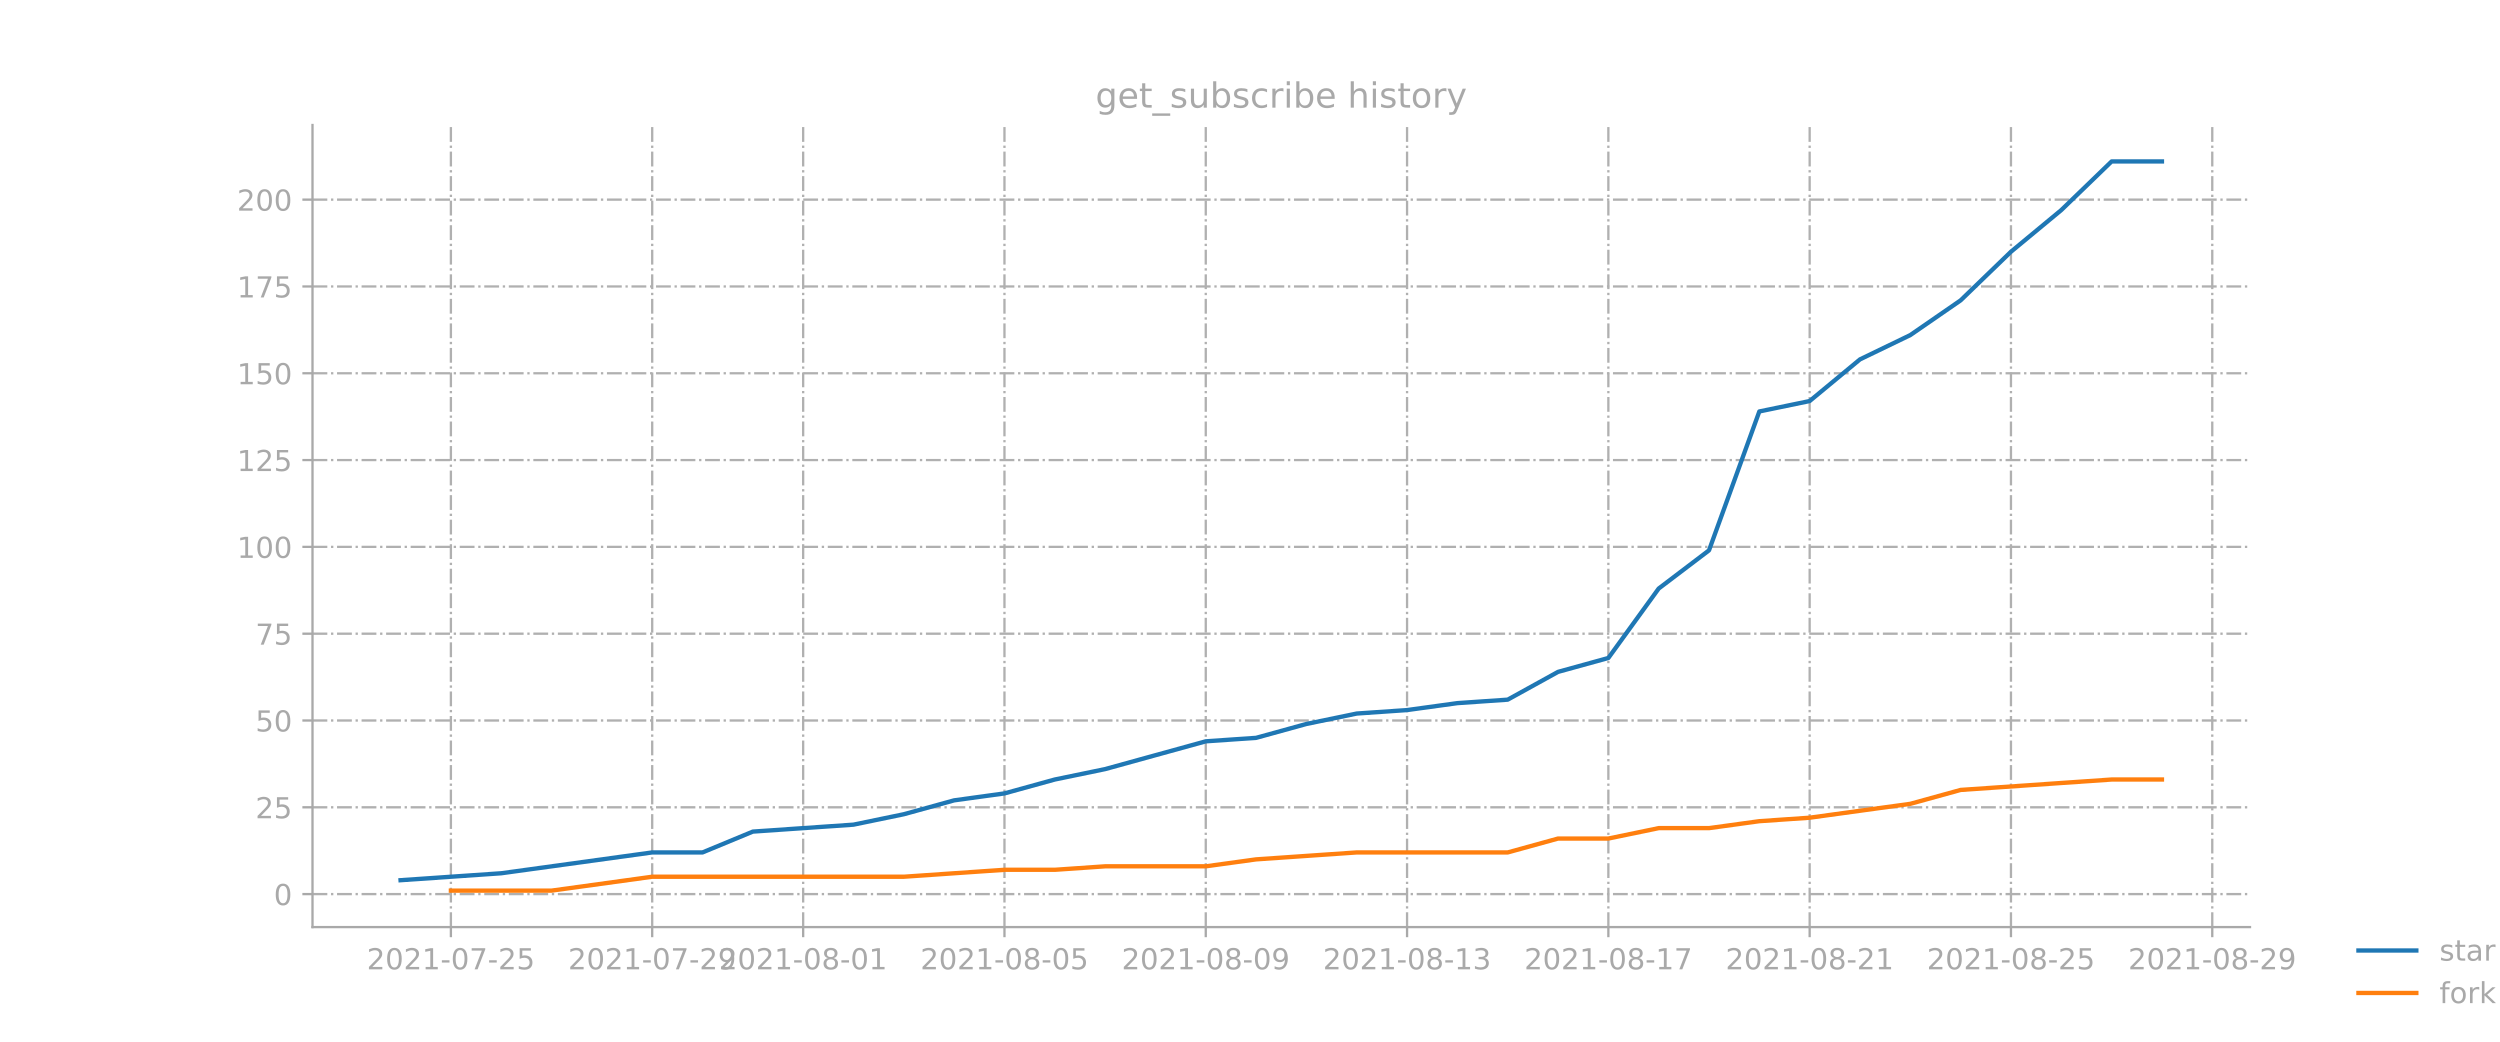
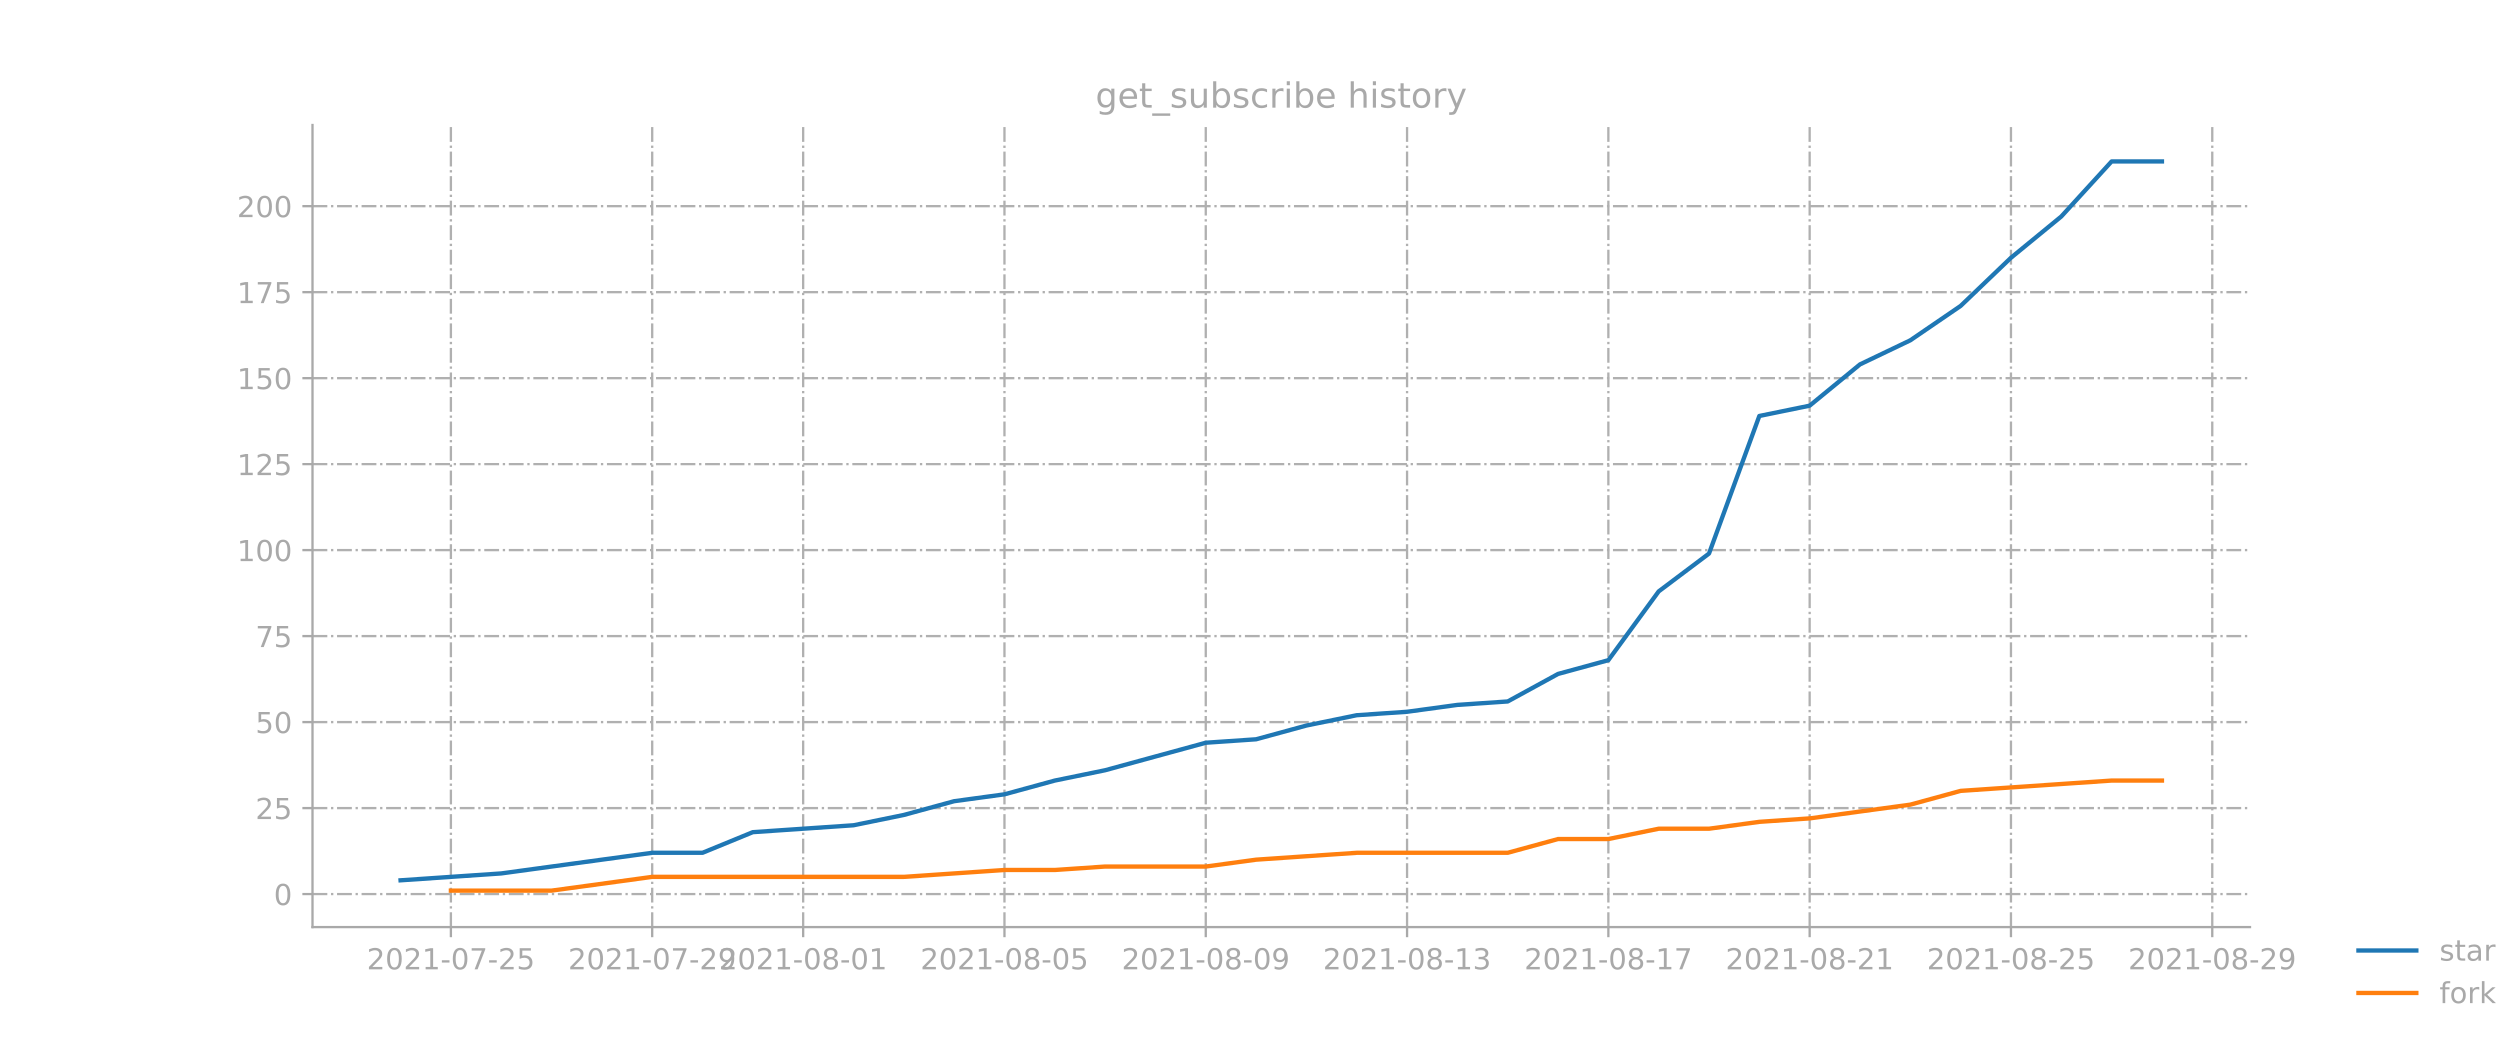
<svg xmlns="http://www.w3.org/2000/svg" xmlns:xlink="http://www.w3.org/1999/xlink" height="360pt" version="1.1" viewBox="0 0 864 360" width="864pt">
  <defs>
    <style type="text/css">*{stroke-linecap:butt;stroke-linejoin:round;}</style>
  </defs>
  <g id="figure_1">
    <g id="patch_1">
      <path d="M 0 360  L 864 360  L 864 0  L 0 0  z " style="fill:none;opacity:0;" />
    </g>
    <g id="axes_1">
      <g id="patch_2">
        <path d="M 108 320.4  L 777.6 320.4  L 777.6 43.2  L 108 43.2  z " style="fill:none;opacity:0;" />
      </g>
      <g id="matplotlib.axis_1">
        <g id="xtick_1">
          <g id="line2d_1">
-             <path clip-path="url(#p66bc255446)" d="M 155.829 320.4  L 155.829 43.2  " style="fill:none;stroke:#b0b0b0;stroke-dasharray:5.12,1.28,0.8,1.28;stroke-dashoffset:0;stroke-width:0.8;" />
+             <path clip-path="url(#p39acaa5111)" d="M 155.829 320.4  L 155.829 43.2  " style="fill:none;stroke:#b0b0b0;stroke-dasharray:5.12,1.28,0.8,1.28;stroke-dashoffset:0;stroke-width:0.8;" />
          </g>
          <g id="line2d_2">
            <defs>
-               <path d="M 0 0  L 0 3.5  " id="m438dc168dd" style="stroke:#a9a9a9;stroke-width:0.8;" />
+               <path d="M 0 0  L 0 3.5  " id="m7cbff9398e" style="stroke:#a9a9a9;stroke-width:0.8;" />
            </defs>
            <g>
-               <use style="fill:#a9a9a9;stroke:#a9a9a9;stroke-width:0.8;" x="155.829" xlink:href="#m438dc168dd" y="320.4" />
+               <use style="fill:#a9a9a9;stroke:#a9a9a9;stroke-width:0.8;" x="155.829" xlink:href="#m7cbff9398e" y="320.4" />
            </g>
          </g>
          <g id="text_1">
            <g style="fill:#a9a9a9;" transform="translate(126.7708 334.9984)scale(0.1 -0.1)">
              <defs>
                <path d="M 1228 531  L 3431 531  L 3431 0  L 469 0  L 469 531  Q 828 903 1448 1529  Q 2069 2156 2228 2338  Q 2531 2678 2651 2914  Q 2772 3150 2772 3378  Q 2772 3750 2511 3984  Q 2250 4219 1831 4219  Q 1534 4219 1204 4116  Q 875 4013 500 3803  L 500 4441  Q 881 4594 1212 4672  Q 1544 4750 1819 4750  Q 2544 4750 2975 4387  Q 3406 4025 3406 3419  Q 3406 3131 3298 2873  Q 3191 2616 2906 2266  Q 2828 2175 2409 1742  Q 1991 1309 1228 531  z " id="DejaVuSans-32" transform="scale(0.015625)" />
                <path d="M 2034 4250  Q 1547 4250 1301 3770  Q 1056 3291 1056 2328  Q 1056 1369 1301 889  Q 1547 409 2034 409  Q 2525 409 2770 889  Q 3016 1369 3016 2328  Q 3016 3291 2770 3770  Q 2525 4250 2034 4250  z M 2034 4750  Q 2819 4750 3233 4129  Q 3647 3509 3647 2328  Q 3647 1150 3233 529  Q 2819 -91 2034 -91  Q 1250 -91 836 529  Q 422 1150 422 2328  Q 422 3509 836 4129  Q 1250 4750 2034 4750  z " id="DejaVuSans-30" transform="scale(0.015625)" />
                <path d="M 794 531  L 1825 531  L 1825 4091  L 703 3866  L 703 4441  L 1819 4666  L 2450 4666  L 2450 531  L 3481 531  L 3481 0  L 794 0  L 794 531  z " id="DejaVuSans-31" transform="scale(0.015625)" />
                <path d="M 313 2009  L 1997 2009  L 1997 1497  L 313 1497  L 313 2009  z " id="DejaVuSans-2d" transform="scale(0.015625)" />
                <path d="M 525 4666  L 3525 4666  L 3525 4397  L 1831 0  L 1172 0  L 2766 4134  L 525 4134  L 525 4666  z " id="DejaVuSans-37" transform="scale(0.015625)" />
                <path d="M 691 4666  L 3169 4666  L 3169 4134  L 1269 4134  L 1269 2991  Q 1406 3038 1543 3061  Q 1681 3084 1819 3084  Q 2600 3084 3056 2656  Q 3513 2228 3513 1497  Q 3513 744 3044 326  Q 2575 -91 1722 -91  Q 1428 -91 1123 -41  Q 819 9 494 109  L 494 744  Q 775 591 1075 516  Q 1375 441 1709 441  Q 2250 441 2565 725  Q 2881 1009 2881 1497  Q 2881 1984 2565 2268  Q 2250 2553 1709 2553  Q 1456 2553 1204 2497  Q 953 2441 691 2322  L 691 4666  z " id="DejaVuSans-35" transform="scale(0.015625)" />
              </defs>
              <use xlink:href="#DejaVuSans-32" />
              <use x="63.623" xlink:href="#DejaVuSans-30" />
              <use x="127.246" xlink:href="#DejaVuSans-32" />
              <use x="190.869" xlink:href="#DejaVuSans-31" />
              <use x="254.492" xlink:href="#DejaVuSans-2d" />
              <use x="290.576" xlink:href="#DejaVuSans-30" />
              <use x="354.199" xlink:href="#DejaVuSans-37" />
              <use x="417.822" xlink:href="#DejaVuSans-2d" />
              <use x="453.906" xlink:href="#DejaVuSans-32" />
              <use x="517.529" xlink:href="#DejaVuSans-35" />
            </g>
          </g>
        </g>
        <g id="xtick_2">
          <g id="line2d_3">
-             <path clip-path="url(#p66bc255446)" d="M 225.397 320.4  L 225.397 43.2  " style="fill:none;stroke:#b0b0b0;stroke-dasharray:5.12,1.28,0.8,1.28;stroke-dashoffset:0;stroke-width:0.8;" />
+             <path clip-path="url(#p39acaa5111)" d="M 225.397 320.4  L 225.397 43.2  " style="fill:none;stroke:#b0b0b0;stroke-dasharray:5.12,1.28,0.8,1.28;stroke-dashoffset:0;stroke-width:0.8;" />
          </g>
          <g id="line2d_4">
            <g>
-               <use style="fill:#a9a9a9;stroke:#a9a9a9;stroke-width:0.8;" x="225.397" xlink:href="#m438dc168dd" y="320.4" />
+               <use style="fill:#a9a9a9;stroke:#a9a9a9;stroke-width:0.8;" x="225.397" xlink:href="#m7cbff9398e" y="320.4" />
            </g>
          </g>
          <g id="text_2">
            <g style="fill:#a9a9a9;" transform="translate(196.3396 334.9984)scale(0.1 -0.1)">
              <defs>
                <path d="M 703 97  L 703 672  Q 941 559 1184 500  Q 1428 441 1663 441  Q 2288 441 2617 861  Q 2947 1281 2994 2138  Q 2813 1869 2534 1725  Q 2256 1581 1919 1581  Q 1219 1581 811 2004  Q 403 2428 403 3163  Q 403 3881 828 4315  Q 1253 4750 1959 4750  Q 2769 4750 3195 4129  Q 3622 3509 3622 2328  Q 3622 1225 3098 567  Q 2575 -91 1691 -91  Q 1453 -91 1209 -44  Q 966 3 703 97  z M 1959 2075  Q 2384 2075 2632 2365  Q 2881 2656 2881 3163  Q 2881 3666 2632 3958  Q 2384 4250 1959 4250  Q 1534 4250 1286 3958  Q 1038 3666 1038 3163  Q 1038 2656 1286 2365  Q 1534 2075 1959 2075  z " id="DejaVuSans-39" transform="scale(0.015625)" />
              </defs>
              <use xlink:href="#DejaVuSans-32" />
              <use x="63.623" xlink:href="#DejaVuSans-30" />
              <use x="127.246" xlink:href="#DejaVuSans-32" />
              <use x="190.869" xlink:href="#DejaVuSans-31" />
              <use x="254.492" xlink:href="#DejaVuSans-2d" />
              <use x="290.576" xlink:href="#DejaVuSans-30" />
              <use x="354.199" xlink:href="#DejaVuSans-37" />
              <use x="417.822" xlink:href="#DejaVuSans-2d" />
              <use x="453.906" xlink:href="#DejaVuSans-32" />
              <use x="517.529" xlink:href="#DejaVuSans-39" />
            </g>
          </g>
        </g>
        <g id="xtick_3">
          <g id="line2d_5">
-             <path clip-path="url(#p66bc255446)" d="M 277.574 320.4  L 277.574 43.2  " style="fill:none;stroke:#b0b0b0;stroke-dasharray:5.12,1.28,0.8,1.28;stroke-dashoffset:0;stroke-width:0.8;" />
+             <path clip-path="url(#p39acaa5111)" d="M 277.574 320.4  L 277.574 43.2  " style="fill:none;stroke:#b0b0b0;stroke-dasharray:5.12,1.28,0.8,1.28;stroke-dashoffset:0;stroke-width:0.8;" />
          </g>
          <g id="line2d_6">
            <g>
-               <use style="fill:#a9a9a9;stroke:#a9a9a9;stroke-width:0.8;" x="277.574" xlink:href="#m438dc168dd" y="320.4" />
+               <use style="fill:#a9a9a9;stroke:#a9a9a9;stroke-width:0.8;" x="277.574" xlink:href="#m7cbff9398e" y="320.4" />
            </g>
          </g>
          <g id="text_3">
            <g style="fill:#a9a9a9;" transform="translate(248.5162 334.9984)scale(0.1 -0.1)">
              <defs>
                <path d="M 2034 2216  Q 1584 2216 1326 1975  Q 1069 1734 1069 1313  Q 1069 891 1326 650  Q 1584 409 2034 409  Q 2484 409 2743 651  Q 3003 894 3003 1313  Q 3003 1734 2745 1975  Q 2488 2216 2034 2216  z M 1403 2484  Q 997 2584 770 2862  Q 544 3141 544 3541  Q 544 4100 942 4425  Q 1341 4750 2034 4750  Q 2731 4750 3128 4425  Q 3525 4100 3525 3541  Q 3525 3141 3298 2862  Q 3072 2584 2669 2484  Q 3125 2378 3379 2068  Q 3634 1759 3634 1313  Q 3634 634 3220 271  Q 2806 -91 2034 -91  Q 1263 -91 848 271  Q 434 634 434 1313  Q 434 1759 690 2068  Q 947 2378 1403 2484  z M 1172 3481  Q 1172 3119 1398 2916  Q 1625 2713 2034 2713  Q 2441 2713 2670 2916  Q 2900 3119 2900 3481  Q 2900 3844 2670 4047  Q 2441 4250 2034 4250  Q 1625 4250 1398 4047  Q 1172 3844 1172 3481  z " id="DejaVuSans-38" transform="scale(0.015625)" />
              </defs>
              <use xlink:href="#DejaVuSans-32" />
              <use x="63.623" xlink:href="#DejaVuSans-30" />
              <use x="127.246" xlink:href="#DejaVuSans-32" />
              <use x="190.869" xlink:href="#DejaVuSans-31" />
              <use x="254.492" xlink:href="#DejaVuSans-2d" />
              <use x="290.576" xlink:href="#DejaVuSans-30" />
              <use x="354.199" xlink:href="#DejaVuSans-38" />
              <use x="417.822" xlink:href="#DejaVuSans-2d" />
              <use x="453.906" xlink:href="#DejaVuSans-30" />
              <use x="517.529" xlink:href="#DejaVuSans-31" />
            </g>
          </g>
        </g>
        <g id="xtick_4">
          <g id="line2d_7">
-             <path clip-path="url(#p66bc255446)" d="M 347.143 320.4  L 347.143 43.2  " style="fill:none;stroke:#b0b0b0;stroke-dasharray:5.12,1.28,0.8,1.28;stroke-dashoffset:0;stroke-width:0.8;" />
+             <path clip-path="url(#p39acaa5111)" d="M 347.143 320.4  L 347.143 43.2  " style="fill:none;stroke:#b0b0b0;stroke-dasharray:5.12,1.28,0.8,1.28;stroke-dashoffset:0;stroke-width:0.8;" />
          </g>
          <g id="line2d_8">
            <g>
-               <use style="fill:#a9a9a9;stroke:#a9a9a9;stroke-width:0.8;" x="347.143" xlink:href="#m438dc168dd" y="320.4" />
+               <use style="fill:#a9a9a9;stroke:#a9a9a9;stroke-width:0.8;" x="347.143" xlink:href="#m7cbff9398e" y="320.4" />
            </g>
          </g>
          <g id="text_4">
            <g style="fill:#a9a9a9;" transform="translate(318.085 334.9984)scale(0.1 -0.1)">
              <use xlink:href="#DejaVuSans-32" />
              <use x="63.623" xlink:href="#DejaVuSans-30" />
              <use x="127.246" xlink:href="#DejaVuSans-32" />
              <use x="190.869" xlink:href="#DejaVuSans-31" />
              <use x="254.492" xlink:href="#DejaVuSans-2d" />
              <use x="290.576" xlink:href="#DejaVuSans-30" />
              <use x="354.199" xlink:href="#DejaVuSans-38" />
              <use x="417.822" xlink:href="#DejaVuSans-2d" />
              <use x="453.906" xlink:href="#DejaVuSans-30" />
              <use x="517.529" xlink:href="#DejaVuSans-35" />
            </g>
          </g>
        </g>
        <g id="xtick_5">
          <g id="line2d_9">
-             <path clip-path="url(#p66bc255446)" d="M 416.712 320.4  L 416.712 43.2  " style="fill:none;stroke:#b0b0b0;stroke-dasharray:5.12,1.28,0.8,1.28;stroke-dashoffset:0;stroke-width:0.8;" />
+             <path clip-path="url(#p39acaa5111)" d="M 416.712 320.4  L 416.712 43.2  " style="fill:none;stroke:#b0b0b0;stroke-dasharray:5.12,1.28,0.8,1.28;stroke-dashoffset:0;stroke-width:0.8;" />
          </g>
          <g id="line2d_10">
            <g>
-               <use style="fill:#a9a9a9;stroke:#a9a9a9;stroke-width:0.8;" x="416.712" xlink:href="#m438dc168dd" y="320.4" />
+               <use style="fill:#a9a9a9;stroke:#a9a9a9;stroke-width:0.8;" x="416.712" xlink:href="#m7cbff9398e" y="320.4" />
            </g>
          </g>
          <g id="text_5">
            <g style="fill:#a9a9a9;" transform="translate(387.6539 334.9984)scale(0.1 -0.1)">
              <use xlink:href="#DejaVuSans-32" />
              <use x="63.623" xlink:href="#DejaVuSans-30" />
              <use x="127.246" xlink:href="#DejaVuSans-32" />
              <use x="190.869" xlink:href="#DejaVuSans-31" />
              <use x="254.492" xlink:href="#DejaVuSans-2d" />
              <use x="290.576" xlink:href="#DejaVuSans-30" />
              <use x="354.199" xlink:href="#DejaVuSans-38" />
              <use x="417.822" xlink:href="#DejaVuSans-2d" />
              <use x="453.906" xlink:href="#DejaVuSans-30" />
              <use x="517.529" xlink:href="#DejaVuSans-39" />
            </g>
          </g>
        </g>
        <g id="xtick_6">
          <g id="line2d_11">
-             <path clip-path="url(#p66bc255446)" d="M 486.281 320.4  L 486.281 43.2  " style="fill:none;stroke:#b0b0b0;stroke-dasharray:5.12,1.28,0.8,1.28;stroke-dashoffset:0;stroke-width:0.8;" />
+             <path clip-path="url(#p39acaa5111)" d="M 486.281 320.4  L 486.281 43.2  " style="fill:none;stroke:#b0b0b0;stroke-dasharray:5.12,1.28,0.8,1.28;stroke-dashoffset:0;stroke-width:0.8;" />
          </g>
          <g id="line2d_12">
            <g>
-               <use style="fill:#a9a9a9;stroke:#a9a9a9;stroke-width:0.8;" x="486.281" xlink:href="#m438dc168dd" y="320.4" />
+               <use style="fill:#a9a9a9;stroke:#a9a9a9;stroke-width:0.8;" x="486.281" xlink:href="#m7cbff9398e" y="320.4" />
            </g>
          </g>
          <g id="text_6">
            <g style="fill:#a9a9a9;" transform="translate(457.2227 334.9984)scale(0.1 -0.1)">
              <defs>
                <path d="M 2597 2516  Q 3050 2419 3304 2112  Q 3559 1806 3559 1356  Q 3559 666 3084 287  Q 2609 -91 1734 -91  Q 1441 -91 1130 -33  Q 819 25 488 141  L 488 750  Q 750 597 1062 519  Q 1375 441 1716 441  Q 2309 441 2620 675  Q 2931 909 2931 1356  Q 2931 1769 2642 2001  Q 2353 2234 1838 2234  L 1294 2234  L 1294 2753  L 1863 2753  Q 2328 2753 2575 2939  Q 2822 3125 2822 3475  Q 2822 3834 2567 4026  Q 2313 4219 1838 4219  Q 1578 4219 1281 4162  Q 984 4106 628 3988  L 628 4550  Q 988 4650 1302 4700  Q 1616 4750 1894 4750  Q 2613 4750 3031 4423  Q 3450 4097 3450 3541  Q 3450 3153 3228 2886  Q 3006 2619 2597 2516  z " id="DejaVuSans-33" transform="scale(0.015625)" />
              </defs>
              <use xlink:href="#DejaVuSans-32" />
              <use x="63.623" xlink:href="#DejaVuSans-30" />
              <use x="127.246" xlink:href="#DejaVuSans-32" />
              <use x="190.869" xlink:href="#DejaVuSans-31" />
              <use x="254.492" xlink:href="#DejaVuSans-2d" />
              <use x="290.576" xlink:href="#DejaVuSans-30" />
              <use x="354.199" xlink:href="#DejaVuSans-38" />
              <use x="417.822" xlink:href="#DejaVuSans-2d" />
              <use x="453.906" xlink:href="#DejaVuSans-31" />
              <use x="517.529" xlink:href="#DejaVuSans-33" />
            </g>
          </g>
        </g>
        <g id="xtick_7">
          <g id="line2d_13">
-             <path clip-path="url(#p66bc255446)" d="M 555.849 320.4  L 555.849 43.2  " style="fill:none;stroke:#b0b0b0;stroke-dasharray:5.12,1.28,0.8,1.28;stroke-dashoffset:0;stroke-width:0.8;" />
+             <path clip-path="url(#p39acaa5111)" d="M 555.849 320.4  L 555.849 43.2  " style="fill:none;stroke:#b0b0b0;stroke-dasharray:5.12,1.28,0.8,1.28;stroke-dashoffset:0;stroke-width:0.8;" />
          </g>
          <g id="line2d_14">
            <g>
-               <use style="fill:#a9a9a9;stroke:#a9a9a9;stroke-width:0.8;" x="555.849" xlink:href="#m438dc168dd" y="320.4" />
+               <use style="fill:#a9a9a9;stroke:#a9a9a9;stroke-width:0.8;" x="555.849" xlink:href="#m7cbff9398e" y="320.4" />
            </g>
          </g>
          <g id="text_7">
            <g style="fill:#a9a9a9;" transform="translate(526.7915 334.9984)scale(0.1 -0.1)">
              <use xlink:href="#DejaVuSans-32" />
              <use x="63.623" xlink:href="#DejaVuSans-30" />
              <use x="127.246" xlink:href="#DejaVuSans-32" />
              <use x="190.869" xlink:href="#DejaVuSans-31" />
              <use x="254.492" xlink:href="#DejaVuSans-2d" />
              <use x="290.576" xlink:href="#DejaVuSans-30" />
              <use x="354.199" xlink:href="#DejaVuSans-38" />
              <use x="417.822" xlink:href="#DejaVuSans-2d" />
              <use x="453.906" xlink:href="#DejaVuSans-31" />
              <use x="517.529" xlink:href="#DejaVuSans-37" />
            </g>
          </g>
        </g>
        <g id="xtick_8">
          <g id="line2d_15">
-             <path clip-path="url(#p66bc255446)" d="M 625.418 320.4  L 625.418 43.2  " style="fill:none;stroke:#b0b0b0;stroke-dasharray:5.12,1.28,0.8,1.28;stroke-dashoffset:0;stroke-width:0.8;" />
+             <path clip-path="url(#p39acaa5111)" d="M 625.418 320.4  L 625.418 43.2  " style="fill:none;stroke:#b0b0b0;stroke-dasharray:5.12,1.28,0.8,1.28;stroke-dashoffset:0;stroke-width:0.8;" />
          </g>
          <g id="line2d_16">
            <g>
-               <use style="fill:#a9a9a9;stroke:#a9a9a9;stroke-width:0.8;" x="625.418" xlink:href="#m438dc168dd" y="320.4" />
+               <use style="fill:#a9a9a9;stroke:#a9a9a9;stroke-width:0.8;" x="625.418" xlink:href="#m7cbff9398e" y="320.4" />
            </g>
          </g>
          <g id="text_8">
            <g style="fill:#a9a9a9;" transform="translate(596.3604 334.9984)scale(0.1 -0.1)">
              <use xlink:href="#DejaVuSans-32" />
              <use x="63.623" xlink:href="#DejaVuSans-30" />
              <use x="127.246" xlink:href="#DejaVuSans-32" />
              <use x="190.869" xlink:href="#DejaVuSans-31" />
              <use x="254.492" xlink:href="#DejaVuSans-2d" />
              <use x="290.576" xlink:href="#DejaVuSans-30" />
              <use x="354.199" xlink:href="#DejaVuSans-38" />
              <use x="417.822" xlink:href="#DejaVuSans-2d" />
              <use x="453.906" xlink:href="#DejaVuSans-32" />
              <use x="517.529" xlink:href="#DejaVuSans-31" />
            </g>
          </g>
        </g>
        <g id="xtick_9">
          <g id="line2d_17">
-             <path clip-path="url(#p66bc255446)" d="M 694.987 320.4  L 694.987 43.2  " style="fill:none;stroke:#b0b0b0;stroke-dasharray:5.12,1.28,0.8,1.28;stroke-dashoffset:0;stroke-width:0.8;" />
+             <path clip-path="url(#p39acaa5111)" d="M 694.987 320.4  L 694.987 43.2  " style="fill:none;stroke:#b0b0b0;stroke-dasharray:5.12,1.28,0.8,1.28;stroke-dashoffset:0;stroke-width:0.8;" />
          </g>
          <g id="line2d_18">
            <g>
-               <use style="fill:#a9a9a9;stroke:#a9a9a9;stroke-width:0.8;" x="694.987" xlink:href="#m438dc168dd" y="320.4" />
+               <use style="fill:#a9a9a9;stroke:#a9a9a9;stroke-width:0.8;" x="694.987" xlink:href="#m7cbff9398e" y="320.4" />
            </g>
          </g>
          <g id="text_9">
            <g style="fill:#a9a9a9;" transform="translate(665.9292 334.9984)scale(0.1 -0.1)">
              <use xlink:href="#DejaVuSans-32" />
              <use x="63.623" xlink:href="#DejaVuSans-30" />
              <use x="127.246" xlink:href="#DejaVuSans-32" />
              <use x="190.869" xlink:href="#DejaVuSans-31" />
              <use x="254.492" xlink:href="#DejaVuSans-2d" />
              <use x="290.576" xlink:href="#DejaVuSans-30" />
              <use x="354.199" xlink:href="#DejaVuSans-38" />
              <use x="417.822" xlink:href="#DejaVuSans-2d" />
              <use x="453.906" xlink:href="#DejaVuSans-32" />
              <use x="517.529" xlink:href="#DejaVuSans-35" />
            </g>
          </g>
        </g>
        <g id="xtick_10">
          <g id="line2d_19">
-             <path clip-path="url(#p66bc255446)" d="M 764.556 320.4  L 764.556 43.2  " style="fill:none;stroke:#b0b0b0;stroke-dasharray:5.12,1.28,0.8,1.28;stroke-dashoffset:0;stroke-width:0.8;" />
+             <path clip-path="url(#p39acaa5111)" d="M 764.556 320.4  L 764.556 43.2  " style="fill:none;stroke:#b0b0b0;stroke-dasharray:5.12,1.28,0.8,1.28;stroke-dashoffset:0;stroke-width:0.8;" />
          </g>
          <g id="line2d_20">
            <g>
-               <use style="fill:#a9a9a9;stroke:#a9a9a9;stroke-width:0.8;" x="764.556" xlink:href="#m438dc168dd" y="320.4" />
+               <use style="fill:#a9a9a9;stroke:#a9a9a9;stroke-width:0.8;" x="764.556" xlink:href="#m7cbff9398e" y="320.4" />
            </g>
          </g>
          <g id="text_10">
            <g style="fill:#a9a9a9;" transform="translate(735.498 334.9984)scale(0.1 -0.1)">
              <use xlink:href="#DejaVuSans-32" />
              <use x="63.623" xlink:href="#DejaVuSans-30" />
              <use x="127.246" xlink:href="#DejaVuSans-32" />
              <use x="190.869" xlink:href="#DejaVuSans-31" />
              <use x="254.492" xlink:href="#DejaVuSans-2d" />
              <use x="290.576" xlink:href="#DejaVuSans-30" />
              <use x="354.199" xlink:href="#DejaVuSans-38" />
              <use x="417.822" xlink:href="#DejaVuSans-2d" />
              <use x="453.906" xlink:href="#DejaVuSans-32" />
              <use x="517.529" xlink:href="#DejaVuSans-39" />
            </g>
          </g>
        </g>
      </g>
      <g id="matplotlib.axis_2">
        <g id="ytick_1">
          <g id="line2d_21">
-             <path clip-path="url(#p66bc255446)" d="M 108 309  L 777.6 309  " style="fill:none;stroke:#b0b0b0;stroke-dasharray:5.12,1.28,0.8,1.28;stroke-dashoffset:0;stroke-width:0.8;" />
+             <path clip-path="url(#p39acaa5111)" d="M 108 308.989  L 777.6 308.989  " style="fill:none;stroke:#b0b0b0;stroke-dasharray:5.12,1.28,0.8,1.28;stroke-dashoffset:0;stroke-width:0.8;" />
          </g>
          <g id="line2d_22">
            <defs>
-               <path d="M 0 0  L -3.5 0  " id="m7cbb3f83f2" style="stroke:#a9a9a9;stroke-width:0.8;" />
+               <path d="M 0 0  L -3.5 0  " id="m0d5e9e2f08" style="stroke:#a9a9a9;stroke-width:0.8;" />
            </defs>
            <g>
-               <use style="fill:#a9a9a9;stroke:#a9a9a9;stroke-width:0.8;" x="108" xlink:href="#m7cbb3f83f2" y="309" />
+               <use style="fill:#a9a9a9;stroke:#a9a9a9;stroke-width:0.8;" x="108" xlink:href="#m0d5e9e2f08" y="308.989" />
            </g>
          </g>
          <g id="text_11">
-             <g style="fill:#a9a9a9;" transform="translate(94.6375 312.7992)scale(0.1 -0.1)">
+             <g style="fill:#a9a9a9;" transform="translate(94.6375 312.7879)scale(0.1 -0.1)">
              <use xlink:href="#DejaVuSans-30" />
            </g>
          </g>
        </g>
        <g id="ytick_2">
          <g id="line2d_23">
-             <path clip-path="url(#p66bc255446)" d="M 108 279  L 777.6 279  " style="fill:none;stroke:#b0b0b0;stroke-dasharray:5.12,1.28,0.8,1.28;stroke-dashoffset:0;stroke-width:0.8;" />
+             <path clip-path="url(#p39acaa5111)" d="M 108 279.272  L 777.6 279.272  " style="fill:none;stroke:#b0b0b0;stroke-dasharray:5.12,1.28,0.8,1.28;stroke-dashoffset:0;stroke-width:0.8;" />
          </g>
          <g id="line2d_24">
            <g>
-               <use style="fill:#a9a9a9;stroke:#a9a9a9;stroke-width:0.8;" x="108" xlink:href="#m7cbb3f83f2" y="279" />
+               <use style="fill:#a9a9a9;stroke:#a9a9a9;stroke-width:0.8;" x="108" xlink:href="#m0d5e9e2f08" y="279.272" />
            </g>
          </g>
          <g id="text_12">
-             <g style="fill:#a9a9a9;" transform="translate(88.275 282.7992)scale(0.1 -0.1)">
+             <g style="fill:#a9a9a9;" transform="translate(88.275 283.0709)scale(0.1 -0.1)">
              <use xlink:href="#DejaVuSans-32" />
              <use x="63.623" xlink:href="#DejaVuSans-35" />
            </g>
          </g>
        </g>
        <g id="ytick_3">
          <g id="line2d_25">
-             <path clip-path="url(#p66bc255446)" d="M 108 249  L 777.6 249  " style="fill:none;stroke:#b0b0b0;stroke-dasharray:5.12,1.28,0.8,1.28;stroke-dashoffset:0;stroke-width:0.8;" />
+             <path clip-path="url(#p39acaa5111)" d="M 108 249.555  L 777.6 249.555  " style="fill:none;stroke:#b0b0b0;stroke-dasharray:5.12,1.28,0.8,1.28;stroke-dashoffset:0;stroke-width:0.8;" />
          </g>
          <g id="line2d_26">
            <g>
-               <use style="fill:#a9a9a9;stroke:#a9a9a9;stroke-width:0.8;" x="108" xlink:href="#m7cbb3f83f2" y="249" />
+               <use style="fill:#a9a9a9;stroke:#a9a9a9;stroke-width:0.8;" x="108" xlink:href="#m0d5e9e2f08" y="249.555" />
            </g>
          </g>
          <g id="text_13">
-             <g style="fill:#a9a9a9;" transform="translate(88.275 252.7992)scale(0.1 -0.1)">
+             <g style="fill:#a9a9a9;" transform="translate(88.275 253.3539)scale(0.1 -0.1)">
              <use xlink:href="#DejaVuSans-35" />
              <use x="63.623" xlink:href="#DejaVuSans-30" />
            </g>
          </g>
        </g>
        <g id="ytick_4">
          <g id="line2d_27">
-             <path clip-path="url(#p66bc255446)" d="M 108 219  L 777.6 219  " style="fill:none;stroke:#b0b0b0;stroke-dasharray:5.12,1.28,0.8,1.28;stroke-dashoffset:0;stroke-width:0.8;" />
+             <path clip-path="url(#p39acaa5111)" d="M 108 219.838  L 777.6 219.838  " style="fill:none;stroke:#b0b0b0;stroke-dasharray:5.12,1.28,0.8,1.28;stroke-dashoffset:0;stroke-width:0.8;" />
          </g>
          <g id="line2d_28">
            <g>
-               <use style="fill:#a9a9a9;stroke:#a9a9a9;stroke-width:0.8;" x="108" xlink:href="#m7cbb3f83f2" y="219" />
+               <use style="fill:#a9a9a9;stroke:#a9a9a9;stroke-width:0.8;" x="108" xlink:href="#m0d5e9e2f08" y="219.838" />
            </g>
          </g>
          <g id="text_14">
-             <g style="fill:#a9a9a9;" transform="translate(88.275 222.7992)scale(0.1 -0.1)">
+             <g style="fill:#a9a9a9;" transform="translate(88.275 223.637)scale(0.1 -0.1)">
              <use xlink:href="#DejaVuSans-37" />
              <use x="63.623" xlink:href="#DejaVuSans-35" />
            </g>
          </g>
        </g>
        <g id="ytick_5">
          <g id="line2d_29">
-             <path clip-path="url(#p66bc255446)" d="M 108 189  L 777.6 189  " style="fill:none;stroke:#b0b0b0;stroke-dasharray:5.12,1.28,0.8,1.28;stroke-dashoffset:0;stroke-width:0.8;" />
+             <path clip-path="url(#p39acaa5111)" d="M 108 190.121  L 777.6 190.121  " style="fill:none;stroke:#b0b0b0;stroke-dasharray:5.12,1.28,0.8,1.28;stroke-dashoffset:0;stroke-width:0.8;" />
          </g>
          <g id="line2d_30">
            <g>
-               <use style="fill:#a9a9a9;stroke:#a9a9a9;stroke-width:0.8;" x="108" xlink:href="#m7cbb3f83f2" y="189" />
+               <use style="fill:#a9a9a9;stroke:#a9a9a9;stroke-width:0.8;" x="108" xlink:href="#m0d5e9e2f08" y="190.121" />
            </g>
          </g>
          <g id="text_15">
-             <g style="fill:#a9a9a9;" transform="translate(81.9125 192.7992)scale(0.1 -0.1)">
+             <g style="fill:#a9a9a9;" transform="translate(81.9125 193.92)scale(0.1 -0.1)">
              <use xlink:href="#DejaVuSans-31" />
              <use x="63.623" xlink:href="#DejaVuSans-30" />
              <use x="127.246" xlink:href="#DejaVuSans-30" />
            </g>
          </g>
        </g>
        <g id="ytick_6">
          <g id="line2d_31">
-             <path clip-path="url(#p66bc255446)" d="M 108 159  L 777.6 159  " style="fill:none;stroke:#b0b0b0;stroke-dasharray:5.12,1.28,0.8,1.28;stroke-dashoffset:0;stroke-width:0.8;" />
+             <path clip-path="url(#p39acaa5111)" d="M 108 160.404  L 777.6 160.404  " style="fill:none;stroke:#b0b0b0;stroke-dasharray:5.12,1.28,0.8,1.28;stroke-dashoffset:0;stroke-width:0.8;" />
          </g>
          <g id="line2d_32">
            <g>
-               <use style="fill:#a9a9a9;stroke:#a9a9a9;stroke-width:0.8;" x="108" xlink:href="#m7cbb3f83f2" y="159" />
+               <use style="fill:#a9a9a9;stroke:#a9a9a9;stroke-width:0.8;" x="108" xlink:href="#m0d5e9e2f08" y="160.404" />
            </g>
          </g>
          <g id="text_16">
-             <g style="fill:#a9a9a9;" transform="translate(81.9125 162.7992)scale(0.1 -0.1)">
+             <g style="fill:#a9a9a9;" transform="translate(81.9125 164.203)scale(0.1 -0.1)">
              <use xlink:href="#DejaVuSans-31" />
              <use x="63.623" xlink:href="#DejaVuSans-32" />
              <use x="127.246" xlink:href="#DejaVuSans-35" />
            </g>
          </g>
        </g>
        <g id="ytick_7">
          <g id="line2d_33">
-             <path clip-path="url(#p66bc255446)" d="M 108 129  L 777.6 129  " style="fill:none;stroke:#b0b0b0;stroke-dasharray:5.12,1.28,0.8,1.28;stroke-dashoffset:0;stroke-width:0.8;" />
+             <path clip-path="url(#p39acaa5111)" d="M 108 130.687  L 777.6 130.687  " style="fill:none;stroke:#b0b0b0;stroke-dasharray:5.12,1.28,0.8,1.28;stroke-dashoffset:0;stroke-width:0.8;" />
          </g>
          <g id="line2d_34">
            <g>
-               <use style="fill:#a9a9a9;stroke:#a9a9a9;stroke-width:0.8;" x="108" xlink:href="#m7cbb3f83f2" y="129" />
+               <use style="fill:#a9a9a9;stroke:#a9a9a9;stroke-width:0.8;" x="108" xlink:href="#m0d5e9e2f08" y="130.687" />
            </g>
          </g>
          <g id="text_17">
-             <g style="fill:#a9a9a9;" transform="translate(81.9125 132.7992)scale(0.1 -0.1)">
+             <g style="fill:#a9a9a9;" transform="translate(81.9125 134.486)scale(0.1 -0.1)">
              <use xlink:href="#DejaVuSans-31" />
              <use x="63.623" xlink:href="#DejaVuSans-35" />
              <use x="127.246" xlink:href="#DejaVuSans-30" />
            </g>
          </g>
        </g>
        <g id="ytick_8">
          <g id="line2d_35">
-             <path clip-path="url(#p66bc255446)" d="M 108 99  L 777.6 99  " style="fill:none;stroke:#b0b0b0;stroke-dasharray:5.12,1.28,0.8,1.28;stroke-dashoffset:0;stroke-width:0.8;" />
+             <path clip-path="url(#p39acaa5111)" d="M 108 100.97  L 777.6 100.97  " style="fill:none;stroke:#b0b0b0;stroke-dasharray:5.12,1.28,0.8,1.28;stroke-dashoffset:0;stroke-width:0.8;" />
          </g>
          <g id="line2d_36">
            <g>
-               <use style="fill:#a9a9a9;stroke:#a9a9a9;stroke-width:0.8;" x="108" xlink:href="#m7cbb3f83f2" y="99" />
+               <use style="fill:#a9a9a9;stroke:#a9a9a9;stroke-width:0.8;" x="108" xlink:href="#m0d5e9e2f08" y="100.97" />
            </g>
          </g>
          <g id="text_18">
-             <g style="fill:#a9a9a9;" transform="translate(81.9125 102.7992)scale(0.1 -0.1)">
+             <g style="fill:#a9a9a9;" transform="translate(81.9125 104.769)scale(0.1 -0.1)">
              <use xlink:href="#DejaVuSans-31" />
              <use x="63.623" xlink:href="#DejaVuSans-37" />
              <use x="127.246" xlink:href="#DejaVuSans-35" />
            </g>
          </g>
        </g>
        <g id="ytick_9">
          <g id="line2d_37">
-             <path clip-path="url(#p66bc255446)" d="M 108 69  L 777.6 69  " style="fill:none;stroke:#b0b0b0;stroke-dasharray:5.12,1.28,0.8,1.28;stroke-dashoffset:0;stroke-width:0.8;" />
+             <path clip-path="url(#p39acaa5111)" d="M 108 71.253  L 777.6 71.253  " style="fill:none;stroke:#b0b0b0;stroke-dasharray:5.12,1.28,0.8,1.28;stroke-dashoffset:0;stroke-width:0.8;" />
          </g>
          <g id="line2d_38">
            <g>
-               <use style="fill:#a9a9a9;stroke:#a9a9a9;stroke-width:0.8;" x="108" xlink:href="#m7cbb3f83f2" y="69" />
+               <use style="fill:#a9a9a9;stroke:#a9a9a9;stroke-width:0.8;" x="108" xlink:href="#m0d5e9e2f08" y="71.253" />
            </g>
          </g>
          <g id="text_19">
-             <g style="fill:#a9a9a9;" transform="translate(81.9125 72.79922)scale(0.1 -0.1)">
+             <g style="fill:#a9a9a9;" transform="translate(81.9125 75.05205)scale(0.1 -0.1)">
              <use xlink:href="#DejaVuSans-32" />
              <use x="63.623" xlink:href="#DejaVuSans-30" />
              <use x="127.246" xlink:href="#DejaVuSans-30" />
            </g>
          </g>
        </g>
      </g>
      <g id="line2d_39">
-         <path clip-path="url(#p66bc255446)" d="M 138.436 304.2  L 155.829 303  L 173.221 301.8  L 190.613 299.4  L 208.005 297  L 225.397 294.6  L 242.79 294.6  L 260.182 287.4  L 277.574 286.2  L 294.966 285  L 312.358 281.4  L 329.751 276.6  L 347.143 274.2  L 364.535 269.4  L 381.927 265.8  L 399.319 261  L 416.712 256.2  L 434.104 255  L 451.496 250.2  L 468.888 246.6  L 486.281 245.4  L 503.673 243  L 521.065 241.8  L 538.457 232.2  L 555.849 227.4  L 573.242 203.4  L 590.634 190.2  L 608.026 142.2  L 625.418 138.6  L 642.81 124.2  L 660.203 115.8  L 677.595 103.8  L 694.987 87  L 712.379 72.6  L 729.771 55.8  L 747.164 55.8  " style="fill:none;stroke:#1f77b4;stroke-linecap:square;stroke-width:1.5;" />
+         <path clip-path="url(#p39acaa5111)" d="M 138.436 304.234  L 155.829 303.045  L 173.221 301.857  L 190.613 299.479  L 208.005 297.102  L 225.397 294.725  L 242.79 294.725  L 260.182 287.592  L 277.574 286.404  L 294.966 285.215  L 312.358 281.649  L 329.751 276.894  L 347.143 274.517  L 364.535 269.762  L 381.927 266.196  L 399.319 261.442  L 416.712 256.687  L 434.104 255.498  L 451.496 250.743  L 468.888 247.177  L 486.281 245.989  L 503.673 243.611  L 521.065 242.423  L 538.457 232.913  L 555.849 228.158  L 573.242 204.385  L 590.634 191.309  L 608.026 143.762  L 625.418 140.196  L 642.81 125.932  L 660.203 117.611  L 677.595 105.725  L 694.987 89.083  L 712.379 74.819  L 729.771 55.8  L 747.164 55.8  " style="fill:none;stroke:#1f77b4;stroke-linecap:square;stroke-width:1.5;" />
      </g>
      <g id="line2d_40">
-         <path clip-path="url(#p66bc255446)" d="M 155.829 307.8  L 173.221 307.8  L 190.613 307.8  L 208.005 305.4  L 225.397 303  L 242.79 303  L 260.182 303  L 277.574 303  L 294.966 303  L 312.358 303  L 329.751 301.8  L 347.143 300.6  L 364.535 300.6  L 381.927 299.4  L 399.319 299.4  L 416.712 299.4  L 434.104 297  L 451.496 295.8  L 468.888 294.6  L 486.281 294.6  L 503.673 294.6  L 521.065 294.6  L 538.457 289.8  L 555.849 289.8  L 573.242 286.2  L 590.634 286.2  L 608.026 283.8  L 625.418 282.6  L 642.81 280.2  L 660.203 277.8  L 677.595 273  L 694.987 271.8  L 712.379 270.6  L 729.771 269.4  L 747.164 269.4  " style="fill:none;stroke:#ff7f0e;stroke-linecap:square;stroke-width:1.5;" />
+         <path clip-path="url(#p39acaa5111)" d="M 155.829 307.8  L 173.221 307.8  L 190.613 307.8  L 208.005 305.423  L 225.397 303.045  L 242.79 303.045  L 260.182 303.045  L 277.574 303.045  L 294.966 303.045  L 312.358 303.045  L 329.751 301.857  L 347.143 300.668  L 364.535 300.668  L 381.927 299.479  L 399.319 299.479  L 416.712 299.479  L 434.104 297.102  L 451.496 295.913  L 468.888 294.725  L 486.281 294.725  L 503.673 294.725  L 521.065 294.725  L 538.457 289.97  L 555.849 289.97  L 573.242 286.404  L 590.634 286.404  L 608.026 284.026  L 625.418 282.838  L 642.81 280.46  L 660.203 278.083  L 677.595 273.328  L 694.987 272.14  L 712.379 270.951  L 729.771 269.762  L 747.164 269.762  " style="fill:none;stroke:#ff7f0e;stroke-linecap:square;stroke-width:1.5;" />
      </g>
      <g id="patch_3">
        <path d="M 108 320.4  L 108 43.2  " style="fill:none;stroke:#a9a9a9;stroke-linecap:square;stroke-linejoin:miter;stroke-width:0.8;" />
      </g>
      <g id="patch_4">
        <path d="M 777.6 320.4  L 777.6 43.2  " style="fill:none;" />
      </g>
      <g id="patch_5">
        <path d="M 108 320.4  L 777.6 320.4  " style="fill:none;stroke:#a9a9a9;stroke-linecap:square;stroke-linejoin:miter;stroke-width:0.8;" />
      </g>
      <g id="patch_6">
        <path d="M 108 43.2  L 777.6 43.2  " style="fill:none;" />
      </g>
      <g id="text_20">
        <g style="fill:#a9a9a9;" transform="translate(378.6075 37.2)scale(0.12 -0.12)">
          <defs>
            <path d="M 2906 1791  Q 2906 2416 2648 2759  Q 2391 3103 1925 3103  Q 1463 3103 1205 2759  Q 947 2416 947 1791  Q 947 1169 1205 825  Q 1463 481 1925 481  Q 2391 481 2648 825  Q 2906 1169 2906 1791  z M 3481 434  Q 3481 -459 3084 -895  Q 2688 -1331 1869 -1331  Q 1566 -1331 1297 -1286  Q 1028 -1241 775 -1147  L 775 -588  Q 1028 -725 1275 -790  Q 1522 -856 1778 -856  Q 2344 -856 2625 -561  Q 2906 -266 2906 331  L 2906 616  Q 2728 306 2450 153  Q 2172 0 1784 0  Q 1141 0 747 490  Q 353 981 353 1791  Q 353 2603 747 3093  Q 1141 3584 1784 3584  Q 2172 3584 2450 3431  Q 2728 3278 2906 2969  L 2906 3500  L 3481 3500  L 3481 434  z " id="DejaVuSans-67" transform="scale(0.015625)" />
            <path d="M 3597 1894  L 3597 1613  L 953 1613  Q 991 1019 1311 708  Q 1631 397 2203 397  Q 2534 397 2845 478  Q 3156 559 3463 722  L 3463 178  Q 3153 47 2828 -22  Q 2503 -91 2169 -91  Q 1331 -91 842 396  Q 353 884 353 1716  Q 353 2575 817 3079  Q 1281 3584 2069 3584  Q 2775 3584 3186 3129  Q 3597 2675 3597 1894  z M 3022 2063  Q 3016 2534 2758 2815  Q 2500 3097 2075 3097  Q 1594 3097 1305 2825  Q 1016 2553 972 2059  L 3022 2063  z " id="DejaVuSans-65" transform="scale(0.015625)" />
            <path d="M 1172 4494  L 1172 3500  L 2356 3500  L 2356 3053  L 1172 3053  L 1172 1153  Q 1172 725 1289 603  Q 1406 481 1766 481  L 2356 481  L 2356 0  L 1766 0  Q 1100 0 847 248  Q 594 497 594 1153  L 594 3053  L 172 3053  L 172 3500  L 594 3500  L 594 4494  L 1172 4494  z " id="DejaVuSans-74" transform="scale(0.015625)" />
            <path d="M 3263 -1063  L 3263 -1509  L -63 -1509  L -63 -1063  L 3263 -1063  z " id="DejaVuSans-5f" transform="scale(0.015625)" />
            <path d="M 2834 3397  L 2834 2853  Q 2591 2978 2328 3040  Q 2066 3103 1784 3103  Q 1356 3103 1142 2972  Q 928 2841 928 2578  Q 928 2378 1081 2264  Q 1234 2150 1697 2047  L 1894 2003  Q 2506 1872 2764 1633  Q 3022 1394 3022 966  Q 3022 478 2636 193  Q 2250 -91 1575 -91  Q 1294 -91 989 -36  Q 684 19 347 128  L 347 722  Q 666 556 975 473  Q 1284 391 1588 391  Q 1994 391 2212 530  Q 2431 669 2431 922  Q 2431 1156 2273 1281  Q 2116 1406 1581 1522  L 1381 1569  Q 847 1681 609 1914  Q 372 2147 372 2553  Q 372 3047 722 3315  Q 1072 3584 1716 3584  Q 2034 3584 2315 3537  Q 2597 3491 2834 3397  z " id="DejaVuSans-73" transform="scale(0.015625)" />
            <path d="M 544 1381  L 544 3500  L 1119 3500  L 1119 1403  Q 1119 906 1312 657  Q 1506 409 1894 409  Q 2359 409 2629 706  Q 2900 1003 2900 1516  L 2900 3500  L 3475 3500  L 3475 0  L 2900 0  L 2900 538  Q 2691 219 2414 64  Q 2138 -91 1772 -91  Q 1169 -91 856 284  Q 544 659 544 1381  z M 1991 3584  L 1991 3584  z " id="DejaVuSans-75" transform="scale(0.015625)" />
            <path d="M 3116 1747  Q 3116 2381 2855 2742  Q 2594 3103 2138 3103  Q 1681 3103 1420 2742  Q 1159 2381 1159 1747  Q 1159 1113 1420 752  Q 1681 391 2138 391  Q 2594 391 2855 752  Q 3116 1113 3116 1747  z M 1159 2969  Q 1341 3281 1617 3432  Q 1894 3584 2278 3584  Q 2916 3584 3314 3078  Q 3713 2572 3713 1747  Q 3713 922 3314 415  Q 2916 -91 2278 -91  Q 1894 -91 1617 61  Q 1341 213 1159 525  L 1159 0  L 581 0  L 581 4863  L 1159 4863  L 1159 2969  z " id="DejaVuSans-62" transform="scale(0.015625)" />
            <path d="M 3122 3366  L 3122 2828  Q 2878 2963 2633 3030  Q 2388 3097 2138 3097  Q 1578 3097 1268 2742  Q 959 2388 959 1747  Q 959 1106 1268 751  Q 1578 397 2138 397  Q 2388 397 2633 464  Q 2878 531 3122 666  L 3122 134  Q 2881 22 2623 -34  Q 2366 -91 2075 -91  Q 1284 -91 818 406  Q 353 903 353 1747  Q 353 2603 823 3093  Q 1294 3584 2113 3584  Q 2378 3584 2631 3529  Q 2884 3475 3122 3366  z " id="DejaVuSans-63" transform="scale(0.015625)" />
            <path d="M 2631 2963  Q 2534 3019 2420 3045  Q 2306 3072 2169 3072  Q 1681 3072 1420 2755  Q 1159 2438 1159 1844  L 1159 0  L 581 0  L 581 3500  L 1159 3500  L 1159 2956  Q 1341 3275 1631 3429  Q 1922 3584 2338 3584  Q 2397 3584 2469 3576  Q 2541 3569 2628 3553  L 2631 2963  z " id="DejaVuSans-72" transform="scale(0.015625)" />
            <path d="M 603 3500  L 1178 3500  L 1178 0  L 603 0  L 603 3500  z M 603 4863  L 1178 4863  L 1178 4134  L 603 4134  L 603 4863  z " id="DejaVuSans-69" transform="scale(0.015625)" />
            <path id="DejaVuSans-20" transform="scale(0.015625)" />
            <path d="M 3513 2113  L 3513 0  L 2938 0  L 2938 2094  Q 2938 2591 2744 2837  Q 2550 3084 2163 3084  Q 1697 3084 1428 2787  Q 1159 2491 1159 1978  L 1159 0  L 581 0  L 581 4863  L 1159 4863  L 1159 2956  Q 1366 3272 1645 3428  Q 1925 3584 2291 3584  Q 2894 3584 3203 3211  Q 3513 2838 3513 2113  z " id="DejaVuSans-68" transform="scale(0.015625)" />
            <path d="M 1959 3097  Q 1497 3097 1228 2736  Q 959 2375 959 1747  Q 959 1119 1226 758  Q 1494 397 1959 397  Q 2419 397 2687 759  Q 2956 1122 2956 1747  Q 2956 2369 2687 2733  Q 2419 3097 1959 3097  z M 1959 3584  Q 2709 3584 3137 3096  Q 3566 2609 3566 1747  Q 3566 888 3137 398  Q 2709 -91 1959 -91  Q 1206 -91 779 398  Q 353 888 353 1747  Q 353 2609 779 3096  Q 1206 3584 1959 3584  z " id="DejaVuSans-6f" transform="scale(0.015625)" />
            <path d="M 2059 -325  Q 1816 -950 1584 -1140  Q 1353 -1331 966 -1331  L 506 -1331  L 506 -850  L 844 -850  Q 1081 -850 1212 -737  Q 1344 -625 1503 -206  L 1606 56  L 191 3500  L 800 3500  L 1894 763  L 2988 3500  L 3597 3500  L 2059 -325  z " id="DejaVuSans-79" transform="scale(0.015625)" />
          </defs>
          <use xlink:href="#DejaVuSans-67" />
          <use x="63.477" xlink:href="#DejaVuSans-65" />
          <use x="125" xlink:href="#DejaVuSans-74" />
          <use x="164.209" xlink:href="#DejaVuSans-5f" />
          <use x="214.209" xlink:href="#DejaVuSans-73" />
          <use x="266.309" xlink:href="#DejaVuSans-75" />
          <use x="329.688" xlink:href="#DejaVuSans-62" />
          <use x="393.164" xlink:href="#DejaVuSans-73" />
          <use x="445.264" xlink:href="#DejaVuSans-63" />
          <use x="500.244" xlink:href="#DejaVuSans-72" />
          <use x="541.357" xlink:href="#DejaVuSans-69" />
          <use x="569.141" xlink:href="#DejaVuSans-62" />
          <use x="632.617" xlink:href="#DejaVuSans-65" />
          <use x="694.141" xlink:href="#DejaVuSans-20" />
          <use x="725.928" xlink:href="#DejaVuSans-68" />
          <use x="789.307" xlink:href="#DejaVuSans-69" />
          <use x="817.09" xlink:href="#DejaVuSans-73" />
          <use x="869.189" xlink:href="#DejaVuSans-74" />
          <use x="908.398" xlink:href="#DejaVuSans-6f" />
          <use x="969.58" xlink:href="#DejaVuSans-72" />
          <use x="1010.693" xlink:href="#DejaVuSans-79" />
        </g>
      </g>
      <g id="legend_1">
        <g id="line2d_41">
          <path d="M 815.08 328.498  L 835.08 328.498  " style="fill:none;stroke:#1f77b4;stroke-linecap:square;stroke-width:1.5;" />
        </g>
        <g id="line2d_42" />
        <g id="text_21">
          <g style="fill:#a9a9a9;" transform="translate(843.08 331.9984)scale(0.1 -0.1)">
            <defs>
              <path d="M 2194 1759  Q 1497 1759 1228 1600  Q 959 1441 959 1056  Q 959 750 1161 570  Q 1363 391 1709 391  Q 2188 391 2477 730  Q 2766 1069 2766 1631  L 2766 1759  L 2194 1759  z M 3341 1997  L 3341 0  L 2766 0  L 2766 531  Q 2569 213 2275 61  Q 1981 -91 1556 -91  Q 1019 -91 701 211  Q 384 513 384 1019  Q 384 1609 779 1909  Q 1175 2209 1959 2209  L 2766 2209  L 2766 2266  Q 2766 2663 2505 2880  Q 2244 3097 1772 3097  Q 1472 3097 1187 3025  Q 903 2953 641 2809  L 641 3341  Q 956 3463 1253 3523  Q 1550 3584 1831 3584  Q 2591 3584 2966 3190  Q 3341 2797 3341 1997  z " id="DejaVuSans-61" transform="scale(0.015625)" />
            </defs>
            <use xlink:href="#DejaVuSans-73" />
            <use x="52.1" xlink:href="#DejaVuSans-74" />
            <use x="91.309" xlink:href="#DejaVuSans-61" />
            <use x="152.588" xlink:href="#DejaVuSans-72" />
          </g>
        </g>
        <g id="line2d_43">
          <path d="M 815.08 343.177  L 835.08 343.177  " style="fill:none;stroke:#ff7f0e;stroke-linecap:square;stroke-width:1.5;" />
        </g>
        <g id="line2d_44" />
        <g id="text_22">
          <g style="fill:#a9a9a9;" transform="translate(843.08 346.6766)scale(0.1 -0.1)">
            <defs>
              <path d="M 2375 4863  L 2375 4384  L 1825 4384  Q 1516 4384 1395 4259  Q 1275 4134 1275 3809  L 1275 3500  L 2222 3500  L 2222 3053  L 1275 3053  L 1275 0  L 697 0  L 697 3053  L 147 3053  L 147 3500  L 697 3500  L 697 3744  Q 697 4328 969 4595  Q 1241 4863 1831 4863  L 2375 4863  z " id="DejaVuSans-66" transform="scale(0.015625)" />
              <path d="M 581 4863  L 1159 4863  L 1159 1991  L 2875 3500  L 3609 3500  L 1753 1863  L 3688 0  L 2938 0  L 1159 1709  L 1159 0  L 581 0  L 581 4863  z " id="DejaVuSans-6b" transform="scale(0.015625)" />
            </defs>
            <use xlink:href="#DejaVuSans-66" />
            <use x="35.205" xlink:href="#DejaVuSans-6f" />
            <use x="96.387" xlink:href="#DejaVuSans-72" />
            <use x="137.5" xlink:href="#DejaVuSans-6b" />
          </g>
        </g>
      </g>
    </g>
  </g>
  <defs>
-     <clipPath id="p66bc255446">
+     <clipPath id="p39acaa5111">
      <rect height="277.2" width="669.6" x="108" y="43.2" />
    </clipPath>
  </defs>
</svg>
